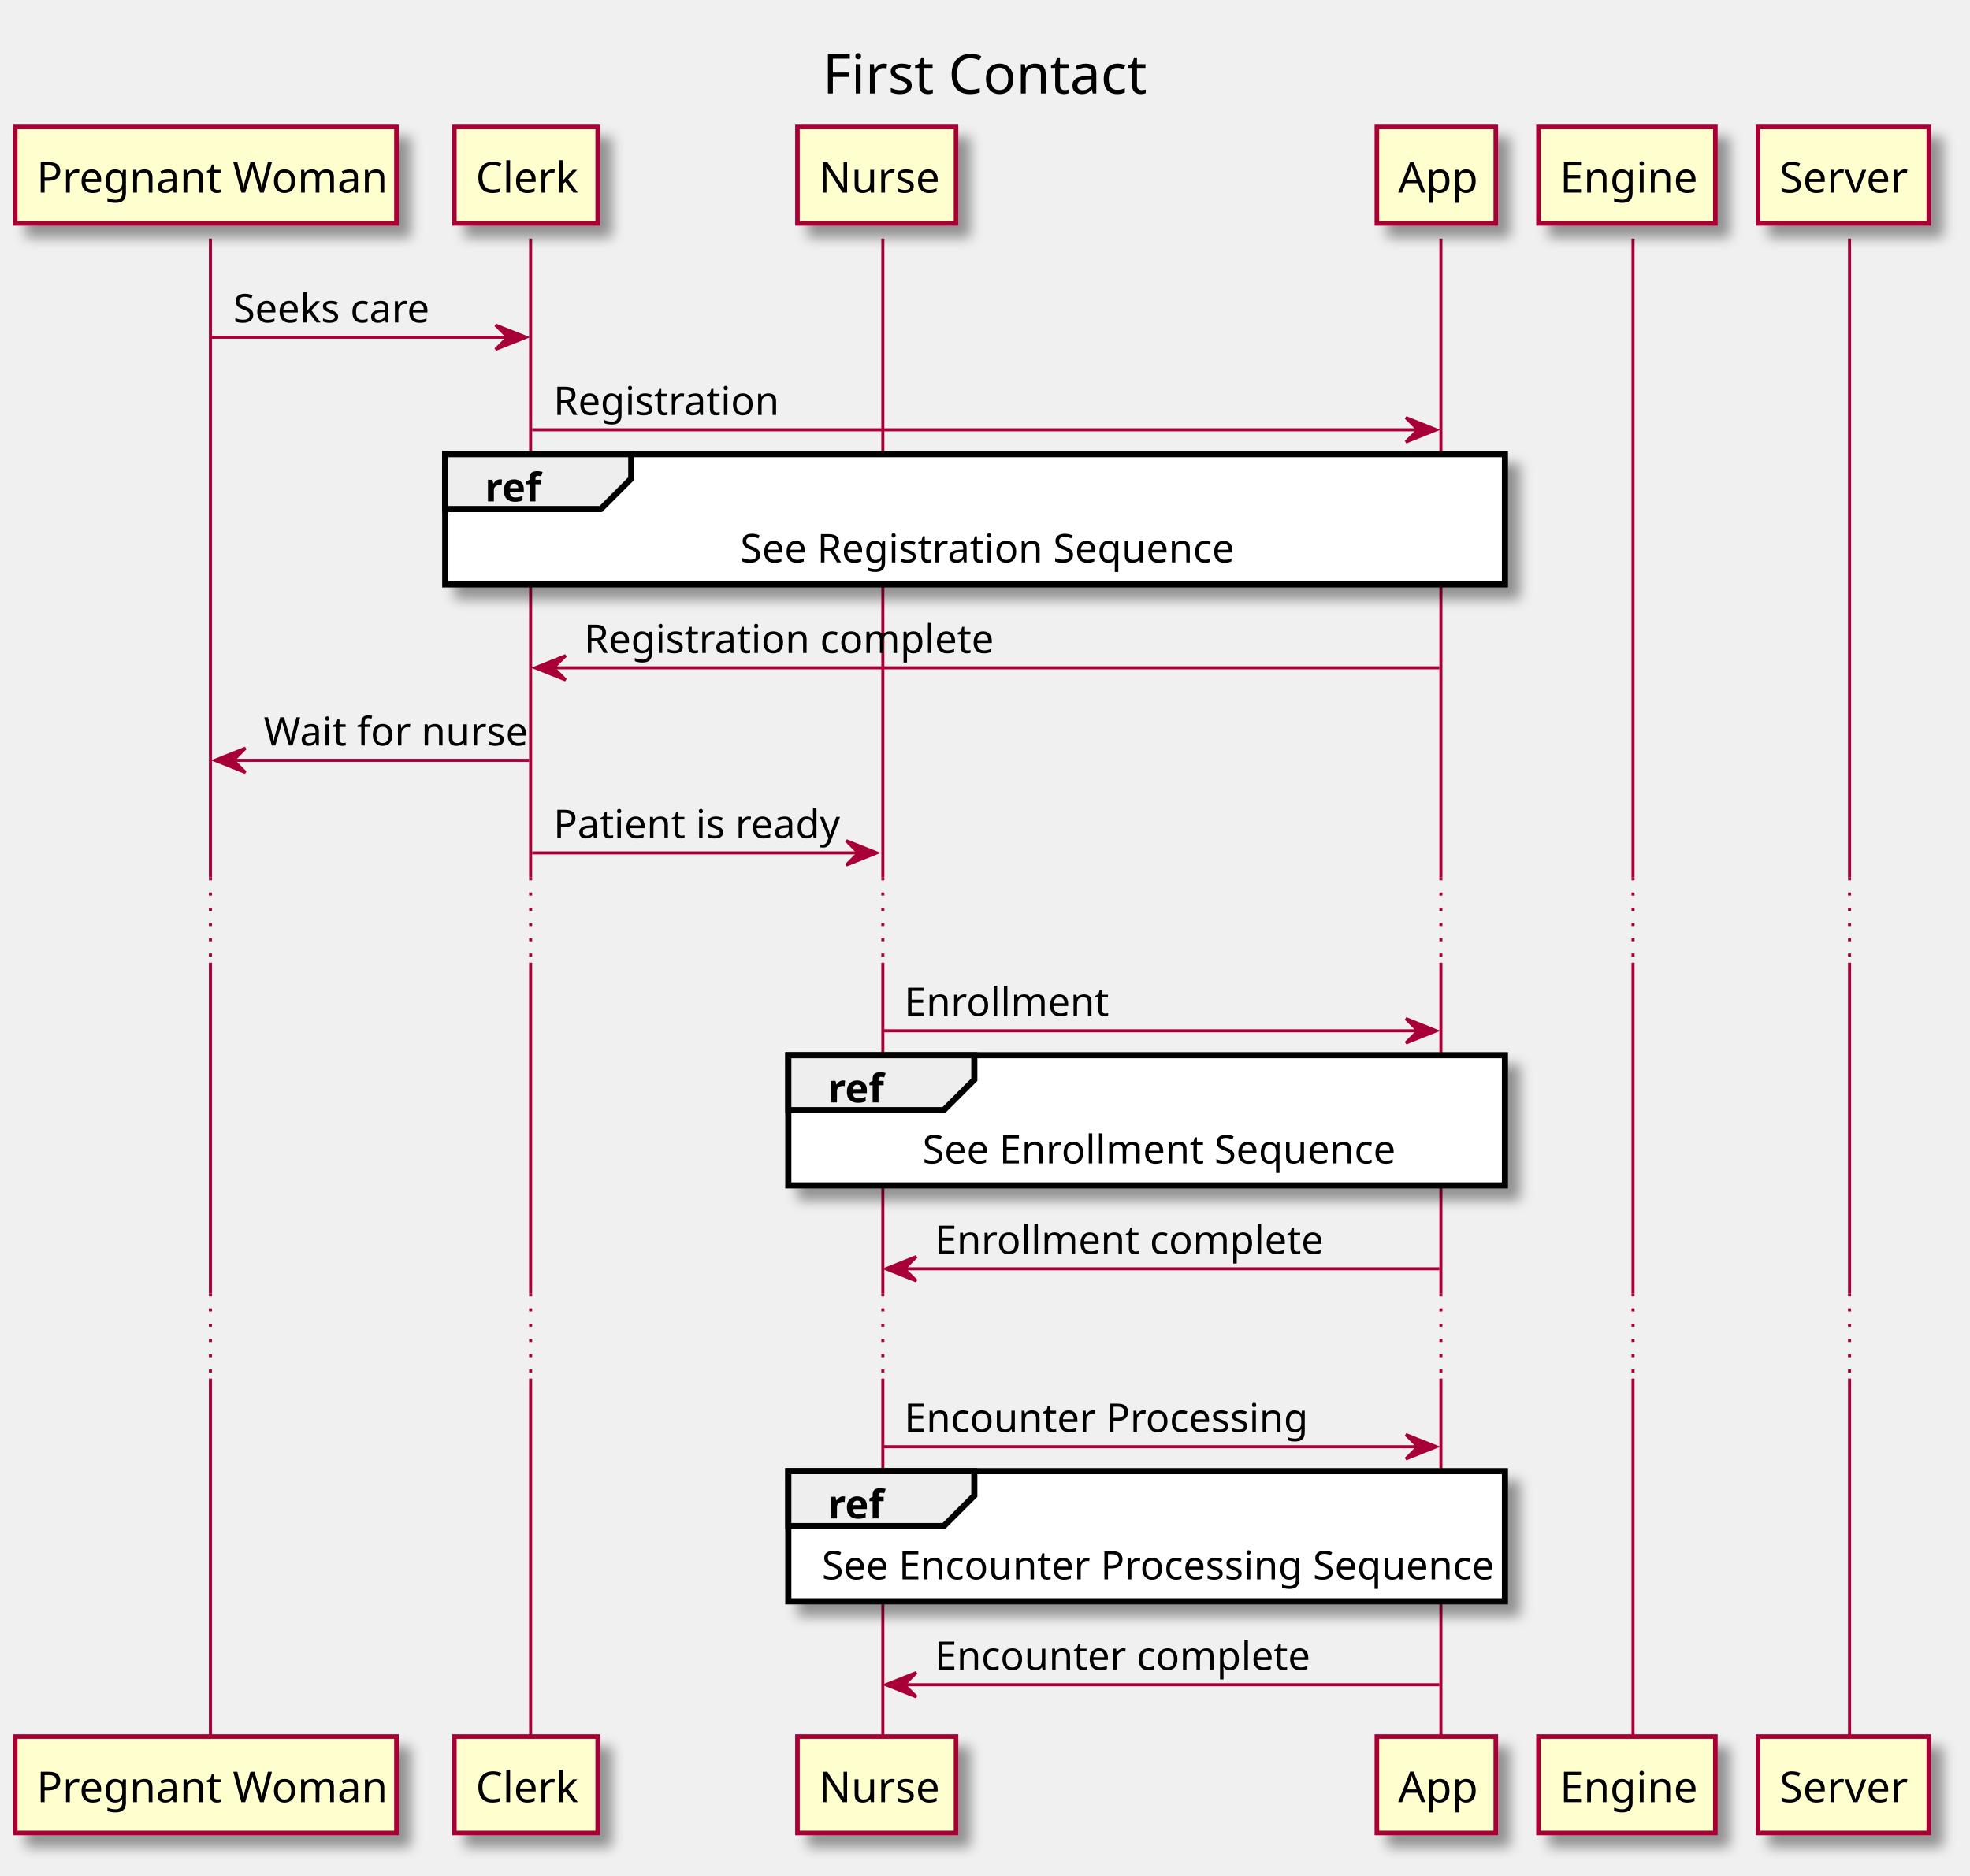
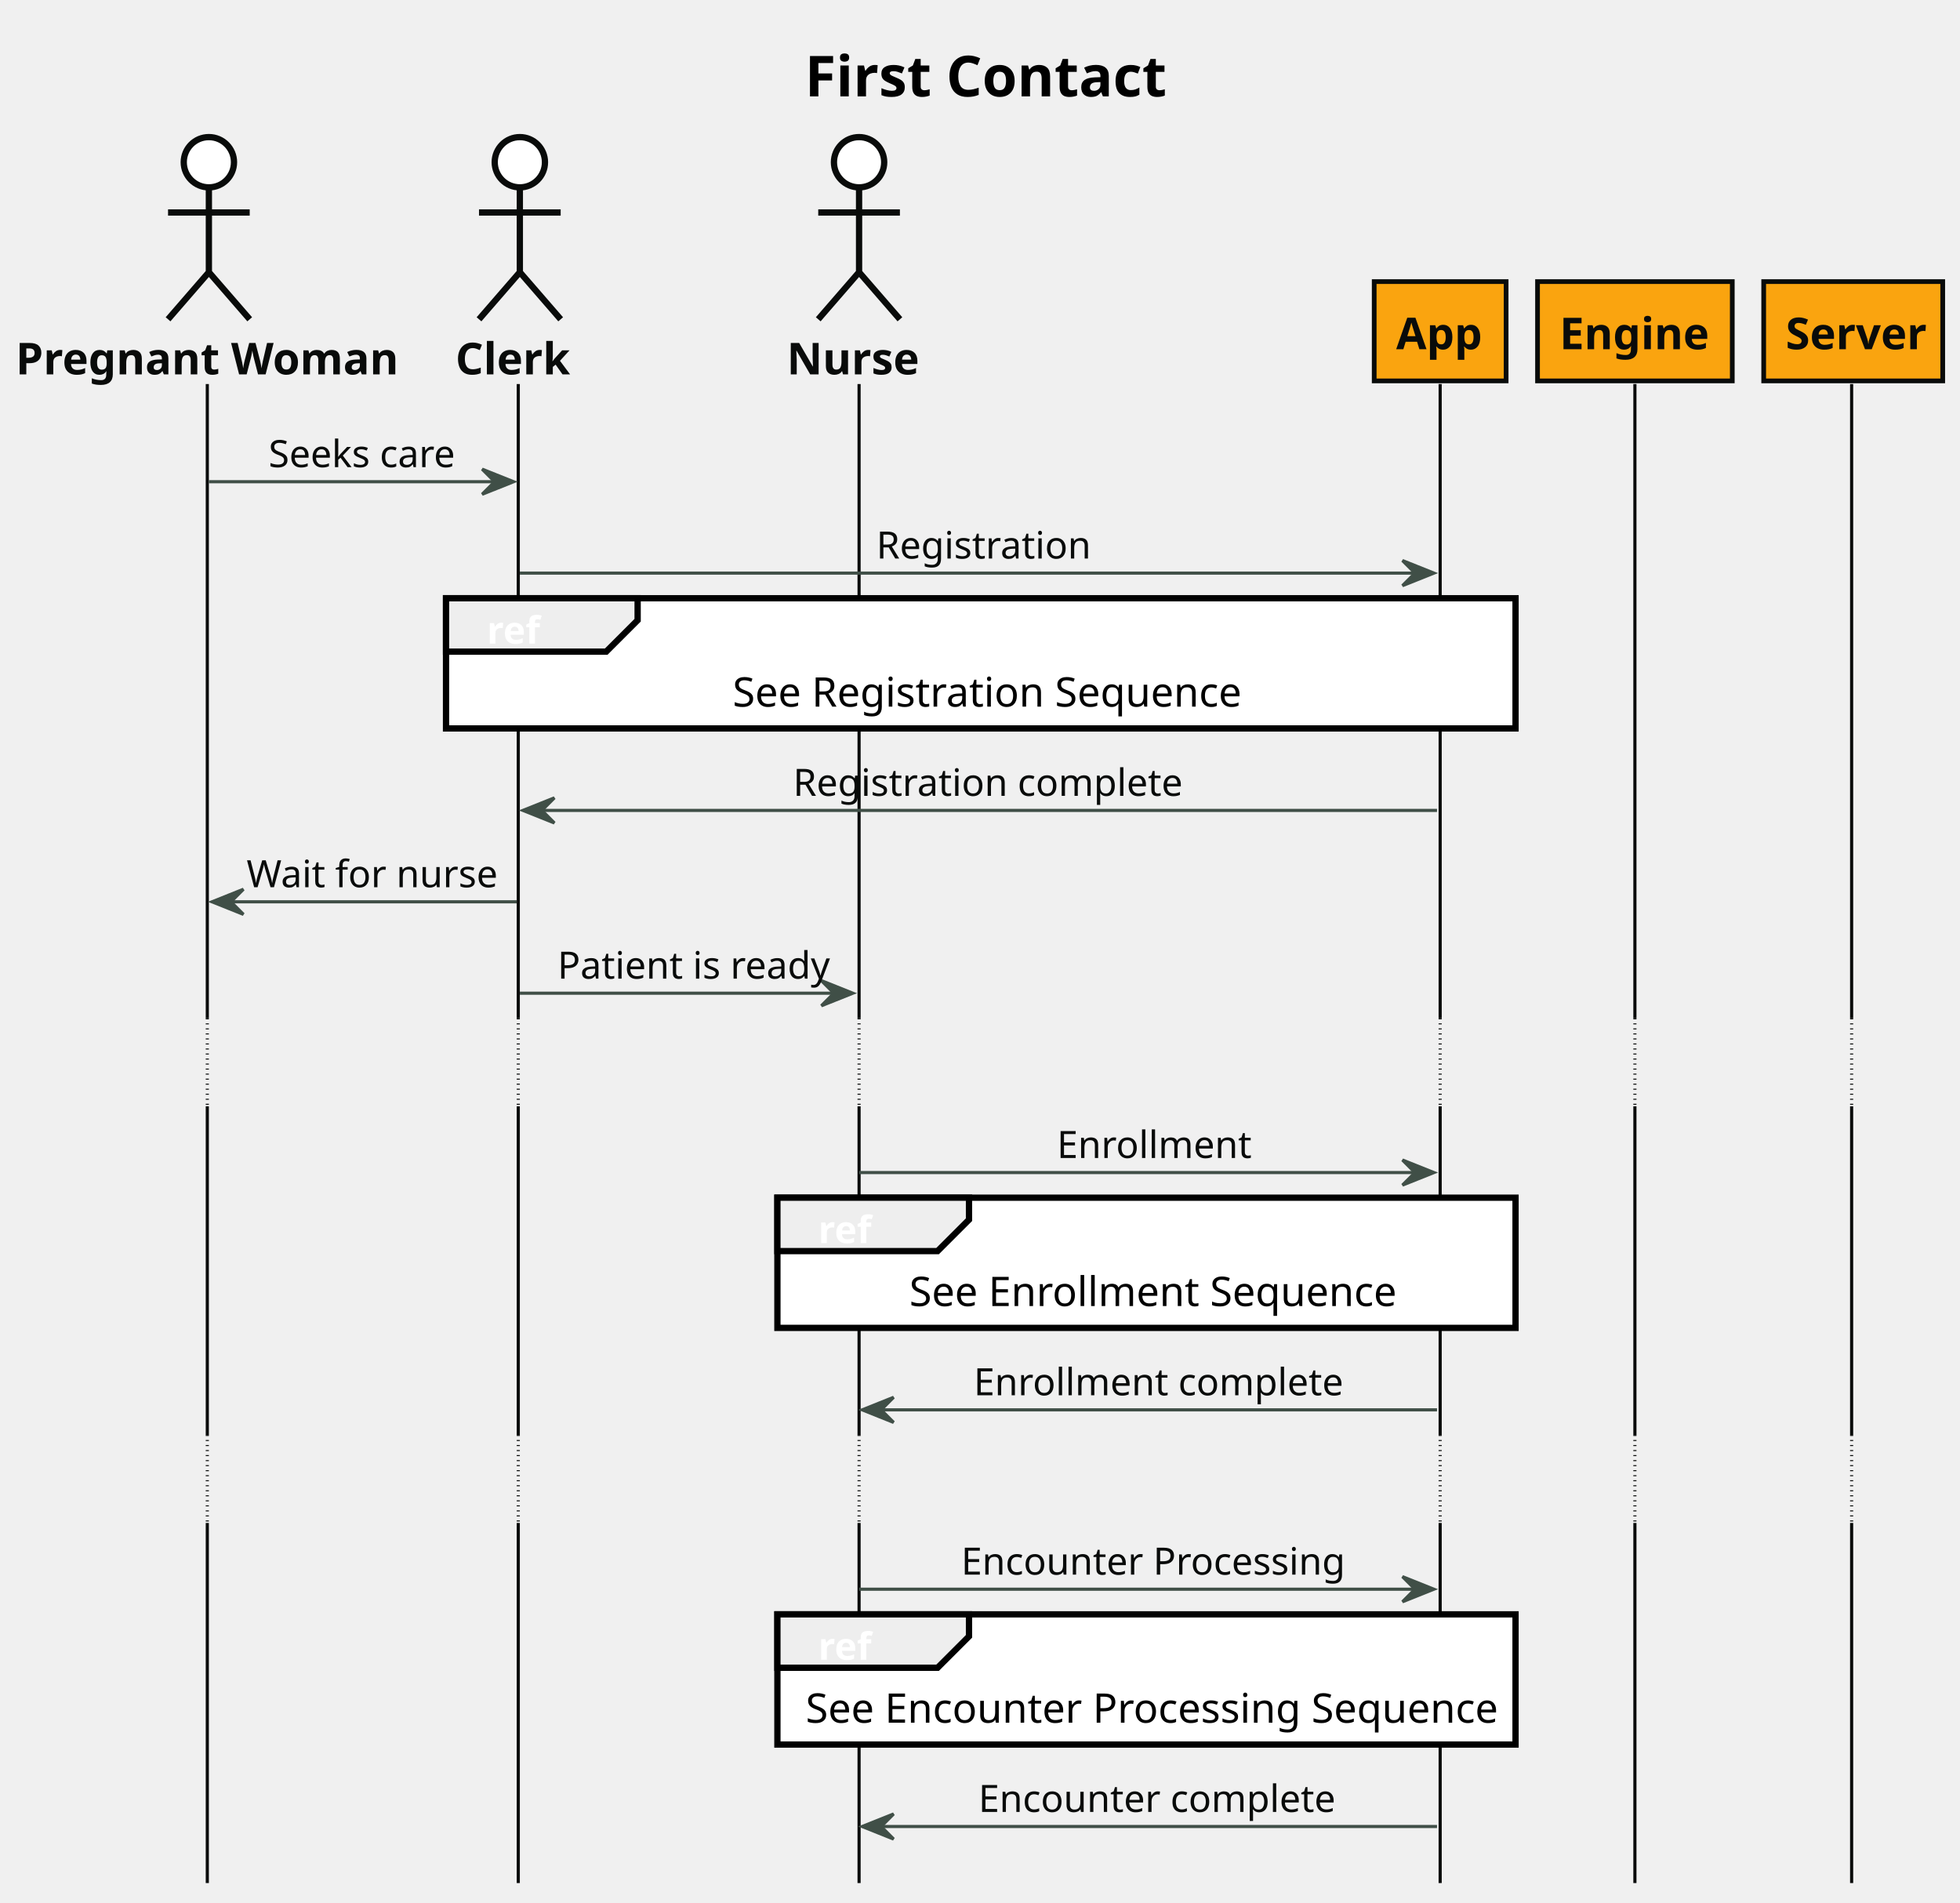
- <svg xmlns="http://www.w3.org/2000/svg" contentScriptType="application/ecmascript" contentStyleType="text/css" height="615px" preserveAspectRatio="none" style="width:646px;height:615px;background:#FFFFFF;" version="1.1" viewBox="0 0 646 615" width="646px" zoomAndPan="magnify">
-   <defs>
-     <filter height="300%" id="f1plo90yeavz9r" width="300%" x="-1" y="-1">
-       <feGaussianBlur result="blurOut" stdDeviation="2.0" />
-       <feColorMatrix in="blurOut" result="blurOut2" type="matrix" values="0 0 0 0 0 0 0 0 0 0 0 0 0 0 0 0 0 0 .4 0" />
-       <feOffset dx="4.0" dy="4.0" in="blurOut2" result="blurOut3" />
-       <feBlend in="SourceGraphic" in2="blurOut3" mode="normal" />
-     </filter>
-   </defs>
+ <svg xmlns="http://www.w3.org/2000/svg" contentScriptType="application/ecmascript" contentStyleType="text/css" height="1893.75px" preserveAspectRatio="none" style="width:1950px;height:1893px;background:#FFFFFF;" version="1.1" viewBox="0 0 1950 1893" width="1950px" zoomAndPan="magnify">
+   <defs />
  <g>
-     <text fill="#000000" font-family="sans-serif" font-size="18" lengthAdjust="spacing" textLength="102" x="269.75" y="30.686">First Contact</text>
-     <line style="stroke:#A80036;stroke-width:1.0;" x1="69" x2="69" y1="78.25" y2="287.711" />
-     <line style="stroke:#A80036;stroke-width:1.0;stroke-dasharray:1.0,4.0;" x1="69" x2="69" y1="287.711" y2="315.711" />
-     <line style="stroke:#A80036;stroke-width:1.0;" x1="69" x2="69" y1="315.711" y2="424.117" />
-     <line style="stroke:#A80036;stroke-width:1.0;stroke-dasharray:1.0,4.0;" x1="69" x2="69" y1="424.117" y2="452.117" />
-     <line style="stroke:#A80036;stroke-width:1.0;" x1="69" x2="69" y1="452.117" y2="570.523" />
-     <line style="stroke:#A80036;stroke-width:1.0;" x1="174" x2="174" y1="78.25" y2="287.711" />
-     <line style="stroke:#A80036;stroke-width:1.0;stroke-dasharray:1.0,4.0;" x1="174" x2="174" y1="287.711" y2="315.711" />
-     <line style="stroke:#A80036;stroke-width:1.0;" x1="174" x2="174" y1="315.711" y2="424.117" />
-     <line style="stroke:#A80036;stroke-width:1.0;stroke-dasharray:1.0,4.0;" x1="174" x2="174" y1="424.117" y2="452.117" />
-     <line style="stroke:#A80036;stroke-width:1.0;" x1="174" x2="174" y1="452.117" y2="570.523" />
-     <line style="stroke:#A80036;stroke-width:1.0;" x1="289.5" x2="289.5" y1="78.25" y2="287.711" />
-     <line style="stroke:#A80036;stroke-width:1.0;stroke-dasharray:1.0,4.0;" x1="289.5" x2="289.5" y1="287.711" y2="315.711" />
-     <line style="stroke:#A80036;stroke-width:1.0;" x1="289.5" x2="289.5" y1="315.711" y2="424.117" />
-     <line style="stroke:#A80036;stroke-width:1.0;stroke-dasharray:1.0,4.0;" x1="289.5" x2="289.5" y1="424.117" y2="452.117" />
-     <line style="stroke:#A80036;stroke-width:1.0;" x1="289.5" x2="289.5" y1="452.117" y2="570.523" />
-     <line style="stroke:#A80036;stroke-width:1.0;" x1="472.5" x2="472.5" y1="78.25" y2="287.711" />
-     <line style="stroke:#A80036;stroke-width:1.0;stroke-dasharray:1.0,4.0;" x1="472.5" x2="472.5" y1="287.711" y2="315.711" />
-     <line style="stroke:#A80036;stroke-width:1.0;" x1="472.5" x2="472.5" y1="315.711" y2="424.117" />
-     <line style="stroke:#A80036;stroke-width:1.0;stroke-dasharray:1.0,4.0;" x1="472.5" x2="472.5" y1="424.117" y2="452.117" />
-     <line style="stroke:#A80036;stroke-width:1.0;" x1="472.5" x2="472.5" y1="452.117" y2="570.523" />
-     <line style="stroke:#A80036;stroke-width:1.0;" x1="535.5" x2="535.5" y1="78.25" y2="287.711" />
-     <line style="stroke:#A80036;stroke-width:1.0;stroke-dasharray:1.0,4.0;" x1="535.5" x2="535.5" y1="287.711" y2="315.711" />
-     <line style="stroke:#A80036;stroke-width:1.0;" x1="535.5" x2="535.5" y1="315.711" y2="424.117" />
-     <line style="stroke:#A80036;stroke-width:1.0;stroke-dasharray:1.0,4.0;" x1="535.5" x2="535.5" y1="424.117" y2="452.117" />
-     <line style="stroke:#A80036;stroke-width:1.0;" x1="535.5" x2="535.5" y1="452.117" y2="570.523" />
-     <line style="stroke:#A80036;stroke-width:1.0;" x1="606.5" x2="606.5" y1="78.25" y2="287.711" />
-     <line style="stroke:#A80036;stroke-width:1.0;stroke-dasharray:1.0,4.0;" x1="606.5" x2="606.5" y1="287.711" y2="315.711" />
-     <line style="stroke:#A80036;stroke-width:1.0;" x1="606.5" x2="606.5" y1="315.711" y2="424.117" />
-     <line style="stroke:#A80036;stroke-width:1.0;stroke-dasharray:1.0,4.0;" x1="606.5" x2="606.5" y1="424.117" y2="452.117" />
-     <line style="stroke:#A80036;stroke-width:1.0;" x1="606.5" x2="606.5" y1="452.117" y2="570.523" />
-     <rect fill="#FEFECE" filter="url(#f1plo90yeavz9r)" height="31.609" style="stroke:#A80036;stroke-width:1.5;" width="125" x="5" y="41.641" />
-     <text fill="#000000" font-family="sans-serif" font-size="14" lengthAdjust="spacing" textLength="111" x="12" y="63.174">Pregnant Woman</text>
-     <rect fill="#FEFECE" filter="url(#f1plo90yeavz9r)" height="31.609" style="stroke:#A80036;stroke-width:1.5;" width="125" x="5" y="569.523" />
-     <text fill="#000000" font-family="sans-serif" font-size="14" lengthAdjust="spacing" textLength="111" x="12" y="591.057">Pregnant Woman</text>
-     <rect fill="#FEFECE" filter="url(#f1plo90yeavz9r)" height="31.609" style="stroke:#A80036;stroke-width:1.5;" width="47" x="149" y="41.641" />
-     <text fill="#000000" font-family="sans-serif" font-size="14" lengthAdjust="spacing" textLength="33" x="156" y="63.174">Clerk</text>
-     <rect fill="#FEFECE" filter="url(#f1plo90yeavz9r)" height="31.609" style="stroke:#A80036;stroke-width:1.5;" width="47" x="149" y="569.523" />
-     <text fill="#000000" font-family="sans-serif" font-size="14" lengthAdjust="spacing" textLength="33" x="156" y="591.057">Clerk</text>
-     <rect fill="#FEFECE" filter="url(#f1plo90yeavz9r)" height="31.609" style="stroke:#A80036;stroke-width:1.5;" width="52" x="261.5" y="41.641" />
-     <text fill="#000000" font-family="sans-serif" font-size="14" lengthAdjust="spacing" textLength="38" x="268.5" y="63.174">Nurse</text>
-     <rect fill="#FEFECE" filter="url(#f1plo90yeavz9r)" height="31.609" style="stroke:#A80036;stroke-width:1.5;" width="52" x="261.5" y="569.523" />
-     <text fill="#000000" font-family="sans-serif" font-size="14" lengthAdjust="spacing" textLength="38" x="268.5" y="591.057">Nurse</text>
-     <rect fill="#FEFECE" filter="url(#f1plo90yeavz9r)" height="31.609" style="stroke:#A80036;stroke-width:1.5;" width="39" x="451.5" y="41.641" />
-     <text fill="#000000" font-family="sans-serif" font-size="14" lengthAdjust="spacing" textLength="25" x="458.5" y="63.174">App</text>
-     <rect fill="#FEFECE" filter="url(#f1plo90yeavz9r)" height="31.609" style="stroke:#A80036;stroke-width:1.5;" width="39" x="451.5" y="569.523" />
-     <text fill="#000000" font-family="sans-serif" font-size="14" lengthAdjust="spacing" textLength="25" x="458.5" y="591.057">App</text>
-     <rect fill="#FEFECE" filter="url(#f1plo90yeavz9r)" height="31.609" style="stroke:#A80036;stroke-width:1.5;" width="58" x="504.5" y="41.641" />
-     <text fill="#000000" font-family="sans-serif" font-size="14" lengthAdjust="spacing" textLength="44" x="511.5" y="63.174">Engine</text>
-     <rect fill="#FEFECE" filter="url(#f1plo90yeavz9r)" height="31.609" style="stroke:#A80036;stroke-width:1.5;" width="58" x="504.5" y="569.523" />
-     <text fill="#000000" font-family="sans-serif" font-size="14" lengthAdjust="spacing" textLength="44" x="511.5" y="591.057">Engine</text>
-     <rect fill="#FEFECE" filter="url(#f1plo90yeavz9r)" height="31.609" style="stroke:#A80036;stroke-width:1.5;" width="56" x="576.5" y="41.641" />
-     <text fill="#000000" font-family="sans-serif" font-size="14" lengthAdjust="spacing" textLength="42" x="583.5" y="63.174">Server</text>
-     <rect fill="#FEFECE" filter="url(#f1plo90yeavz9r)" height="31.609" style="stroke:#A80036;stroke-width:1.5;" width="56" x="576.5" y="569.523" />
-     <text fill="#000000" font-family="sans-serif" font-size="14" lengthAdjust="spacing" textLength="42" x="583.5" y="591.057">Server</text>
-     <polygon fill="#A80036" points="162.5,106.602,172.5,110.602,162.5,114.602,166.5,110.602" style="stroke:#A80036;stroke-width:1.0;" />
-     <line style="stroke:#A80036;stroke-width:1.0;" x1="69.5" x2="168.5" y1="110.602" y2="110.602" />
-     <text fill="#000000" font-family="sans-serif" font-size="13" lengthAdjust="spacing" textLength="66" x="76.5" y="105.745">Seeks care</text>
-     <polygon fill="#A80036" points="461,136.953,471,140.953,461,144.953,465,140.953" style="stroke:#A80036;stroke-width:1.0;" />
-     <line style="stroke:#A80036;stroke-width:1.0;" x1="174.5" x2="467" y1="140.953" y2="140.953" />
-     <text fill="#000000" font-family="sans-serif" font-size="13" lengthAdjust="spacing" textLength="69" x="181.5" y="136.097">Registration</text>
-     <rect fill="#FFFFFF" filter="url(#f1plo90yeavz9r)" height="42.703" style="stroke:#000000;stroke-width:2.0;" width="347.5" x="146" y="148.953" />
-     <polygon fill="#EEEEEE" points="146,148.953,207,148.953,207,156.953,197,166.953,146,166.953,146,148.953" style="stroke:#000000;stroke-width:2.0;" />
-     <text fill="#000000" font-family="sans-serif" font-size="13" font-weight="bold" lengthAdjust="spacing" textLength="16" x="159" y="164.448">ref</text>
-     <text fill="#000000" font-family="sans-serif" font-size="13" lengthAdjust="spacing" textLength="158" x="242.75" y="184.448">See Registration Sequence</text>
-     <polygon fill="#A80036" points="185.5,215.008,175.5,219.008,185.5,223.008,181.5,219.008" style="stroke:#A80036;stroke-width:1.0;" />
-     <line style="stroke:#A80036;stroke-width:1.0;" x1="179.5" x2="472" y1="219.008" y2="219.008" />
-     <text fill="#000000" font-family="sans-serif" font-size="13" lengthAdjust="spacing" textLength="126" x="191.5" y="214.151">Registration complete</text>
-     <polygon fill="#A80036" points="80.5,245.359,70.5,249.359,80.5,253.359,76.5,249.359" style="stroke:#A80036;stroke-width:1.0;" />
-     <line style="stroke:#A80036;stroke-width:1.0;" x1="74.5" x2="173.5" y1="249.359" y2="249.359" />
-     <text fill="#000000" font-family="sans-serif" font-size="13" lengthAdjust="spacing" textLength="81" x="86.5" y="244.503">Wait for nurse</text>
-     <polygon fill="#A80036" points="277.5,275.711,287.5,279.711,277.5,283.711,281.5,279.711" style="stroke:#A80036;stroke-width:1.0;" />
-     <line style="stroke:#A80036;stroke-width:1.0;" x1="174.5" x2="283.5" y1="279.711" y2="279.711" />
-     <text fill="#000000" font-family="sans-serif" font-size="13" lengthAdjust="spacing" textLength="91" x="181.5" y="274.854">Patient is ready</text>
-     <polygon fill="#A80036" points="461,334.062,471,338.062,461,342.062,465,338.062" style="stroke:#A80036;stroke-width:1.0;" />
-     <line style="stroke:#A80036;stroke-width:1.0;" x1="289.5" x2="467" y1="338.062" y2="338.062" />
-     <text fill="#000000" font-family="sans-serif" font-size="13" lengthAdjust="spacing" textLength="62" x="296.5" y="333.206">Enrollment</text>
-     <rect fill="#FFFFFF" filter="url(#f1plo90yeavz9r)" height="42.703" style="stroke:#000000;stroke-width:2.0;" width="235" x="258.5" y="346.062" />
-     <polygon fill="#EEEEEE" points="258.5,346.062,319.5,346.062,319.5,354.062,309.5,364.062,258.5,364.062,258.5,346.062" style="stroke:#000000;stroke-width:2.0;" />
-     <text fill="#000000" font-family="sans-serif" font-size="13" font-weight="bold" lengthAdjust="spacing" textLength="16" x="271.5" y="361.558">ref</text>
-     <text fill="#000000" font-family="sans-serif" font-size="13" lengthAdjust="spacing" textLength="151" x="302.5" y="381.558">See Enrollment Sequence</text>
-     <polygon fill="#A80036" points="300.5,412.117,290.5,416.117,300.5,420.117,296.5,416.117" style="stroke:#A80036;stroke-width:1.0;" />
-     <line style="stroke:#A80036;stroke-width:1.0;" x1="294.5" x2="472" y1="416.117" y2="416.117" />
-     <text fill="#000000" font-family="sans-serif" font-size="13" lengthAdjust="spacing" textLength="119" x="306.5" y="411.261">Enrollment complete</text>
-     <polygon fill="#A80036" points="461,470.469,471,474.469,461,478.469,465,474.469" style="stroke:#A80036;stroke-width:1.0;" />
-     <line style="stroke:#A80036;stroke-width:1.0;" x1="289.5" x2="467" y1="474.469" y2="474.469" />
-     <text fill="#000000" font-family="sans-serif" font-size="13" lengthAdjust="spacing" textLength="128" x="296.5" y="469.612">Encounter Processing</text>
-     <rect fill="#FFFFFF" filter="url(#f1plo90yeavz9r)" height="42.703" style="stroke:#000000;stroke-width:2.0;" width="235" x="258.5" y="482.469" />
-     <polygon fill="#EEEEEE" points="258.5,482.469,319.5,482.469,319.5,490.469,309.5,500.469,258.5,500.469,258.5,482.469" style="stroke:#000000;stroke-width:2.0;" />
-     <text fill="#000000" font-family="sans-serif" font-size="13" font-weight="bold" lengthAdjust="spacing" textLength="16" x="271.5" y="497.964">ref</text>
-     <text fill="#000000" font-family="sans-serif" font-size="13" lengthAdjust="spacing" textLength="217" x="269.5" y="517.964">See Encounter Processing Sequence</text>
-     <polygon fill="#A80036" points="300.5,548.523,290.5,552.523,300.5,556.523,296.5,552.523" style="stroke:#A80036;stroke-width:1.0;" />
-     <line style="stroke:#A80036;stroke-width:1.0;" x1="294.5" x2="472" y1="552.523" y2="552.523" />
-     <text fill="#000000" font-family="sans-serif" font-size="13" lengthAdjust="spacing" textLength="116" x="306.5" y="547.667">Encounter complete</text>
+     <text fill="#000000" font-family="Source Sans Pro" font-size="56.25" font-weight="bold" lengthAdjust="spacing" textLength="346.875" x="800.781" y="95.892">First Contact</text>
+     <line style="stroke:#090B0A;stroke-width:3.125;" x1="206.25" x2="206.25" y1="382.031" y2="1013.013" />
+     <line style="stroke:#090B0A;stroke-width:3.125;stroke-dasharray:1.0,4.0;" x1="206.25" x2="206.25" y1="1013.013" y2="1100.513" />
+     <line style="stroke:#090B0A;stroke-width:3.125;" x1="206.25" x2="206.25" y1="1100.513" y2="1427.49" />
+     <line style="stroke:#090B0A;stroke-width:3.125;stroke-dasharray:1.0,4.0;" x1="206.25" x2="206.25" y1="1427.49" y2="1514.99" />
+     <line style="stroke:#090B0A;stroke-width:3.125;" x1="206.25" x2="206.25" y1="1514.99" y2="1873.218" />
+     <line style="stroke:#090B0A;stroke-width:3.125;" x1="515.625" x2="515.625" y1="382.031" y2="1013.013" />
+     <line style="stroke:#090B0A;stroke-width:3.125;stroke-dasharray:1.0,4.0;" x1="515.625" x2="515.625" y1="1013.013" y2="1100.513" />
+     <line style="stroke:#090B0A;stroke-width:3.125;" x1="515.625" x2="515.625" y1="1100.513" y2="1427.49" />
+     <line style="stroke:#090B0A;stroke-width:3.125;stroke-dasharray:1.0,4.0;" x1="515.625" x2="515.625" y1="1427.49" y2="1514.99" />
+     <line style="stroke:#090B0A;stroke-width:3.125;" x1="515.625" x2="515.625" y1="1514.99" y2="1873.218" />
+     <line style="stroke:#090B0A;stroke-width:3.125;" x1="854.688" x2="854.688" y1="382.031" y2="1013.013" />
+     <line style="stroke:#090B0A;stroke-width:3.125;stroke-dasharray:1.0,4.0;" x1="854.688" x2="854.688" y1="1013.013" y2="1100.513" />
+     <line style="stroke:#090B0A;stroke-width:3.125;" x1="854.688" x2="854.688" y1="1100.513" y2="1427.49" />
+     <line style="stroke:#090B0A;stroke-width:3.125;stroke-dasharray:1.0,4.0;" x1="854.688" x2="854.688" y1="1427.49" y2="1514.99" />
+     <line style="stroke:#090B0A;stroke-width:3.125;" x1="854.688" x2="854.688" y1="1514.99" y2="1873.218" />
+     <line style="stroke:#090B0A;stroke-width:3.125;" x1="1432.812" x2="1432.812" y1="382.031" y2="1013.013" />
+     <line style="stroke:#090B0A;stroke-width:3.125;stroke-dasharray:1.0,4.0;" x1="1432.812" x2="1432.812" y1="1013.013" y2="1100.513" />
+     <line style="stroke:#090B0A;stroke-width:3.125;" x1="1432.812" x2="1432.812" y1="1100.513" y2="1427.49" />
+     <line style="stroke:#090B0A;stroke-width:3.125;stroke-dasharray:1.0,4.0;" x1="1432.812" x2="1432.812" y1="1427.49" y2="1514.99" />
+     <line style="stroke:#090B0A;stroke-width:3.125;" x1="1432.812" x2="1432.812" y1="1514.99" y2="1873.218" />
+     <line style="stroke:#090B0A;stroke-width:3.125;" x1="1626.562" x2="1626.562" y1="382.031" y2="1013.013" />
+     <line style="stroke:#090B0A;stroke-width:3.125;stroke-dasharray:1.0,4.0;" x1="1626.562" x2="1626.562" y1="1013.013" y2="1100.513" />
+     <line style="stroke:#090B0A;stroke-width:3.125;" x1="1626.562" x2="1626.562" y1="1100.513" y2="1427.49" />
+     <line style="stroke:#090B0A;stroke-width:3.125;stroke-dasharray:1.0,4.0;" x1="1626.562" x2="1626.562" y1="1427.49" y2="1514.99" />
+     <line style="stroke:#090B0A;stroke-width:3.125;" x1="1626.562" x2="1626.562" y1="1514.99" y2="1873.218" />
+     <line style="stroke:#090B0A;stroke-width:3.125;" x1="1842.188" x2="1842.188" y1="382.031" y2="1013.013" />
+     <line style="stroke:#090B0A;stroke-width:3.125;stroke-dasharray:1.0,4.0;" x1="1842.188" x2="1842.188" y1="1013.013" y2="1100.513" />
+     <line style="stroke:#090B0A;stroke-width:3.125;" x1="1842.188" x2="1842.188" y1="1100.513" y2="1427.49" />
+     <line style="stroke:#090B0A;stroke-width:3.125;stroke-dasharray:1.0,4.0;" x1="1842.188" x2="1842.188" y1="1427.49" y2="1514.99" />
+     <line style="stroke:#090B0A;stroke-width:3.125;" x1="1842.188" x2="1842.188" y1="1514.99" y2="1873.218" />
+     <text fill="#090B0A" font-family="Source Sans Pro" font-size="43.75" font-weight="bold" lengthAdjust="spacing" textLength="365.625" x="15.625" y="372.418">Pregnant Woman</text>
+     <ellipse cx="207.812" cy="161.377" fill="#FFFFFF" rx="25" ry="25" style="stroke:#090B0A;stroke-width:6.25;" />
+     <path d="M207.812,186.377 L207.812,270.752 M167.188,211.377 L248.438,211.377 M207.812,270.752 L167.188,317.627 M207.812,270.752 L248.438,317.627 " fill="none" style="stroke:#090B0A;stroke-width:6.25;" />
+     <text fill="#090B0A" font-family="Source Sans Pro" font-size="43.75" font-weight="bold" lengthAdjust="spacing" textLength="109.375" x="453.125" y="372.418">Clerk</text>
+     <ellipse cx="517.188" cy="161.377" fill="#FFFFFF" rx="25" ry="25" style="stroke:#090B0A;stroke-width:6.25;" />
+     <path d="M517.188,186.377 L517.188,270.752 M476.562,211.377 L557.812,211.377 M517.188,270.752 L476.562,317.627 M517.188,270.752 L557.812,317.627 " fill="none" style="stroke:#090B0A;stroke-width:6.25;" />
+     <text fill="#090B0A" font-family="Source Sans Pro" font-size="43.75" font-weight="bold" lengthAdjust="spacing" textLength="125" x="782.812" y="372.418">Nurse</text>
+     <ellipse cx="854.688" cy="161.377" fill="#FFFFFF" rx="25" ry="25" style="stroke:#090B0A;stroke-width:6.25;" />
+     <path d="M854.688,186.377 L854.688,270.752 M814.062,211.377 L895.312,211.377 M854.688,270.752 L814.062,317.627 M854.688,270.752 L895.312,317.627 " fill="none" style="stroke:#090B0A;stroke-width:6.25;" />
+     <rect fill="#FAA40F" height="98.779" style="stroke:#090B0A;stroke-width:4.688;" width="131.25" x="1367.188" y="280.127" />
+     <text fill="#090B0A" font-family="Source Sans Pro" font-size="43.75" font-weight="bold" lengthAdjust="spacing" textLength="87.5" x="1389.062" y="347.418">App</text>
+     <rect fill="#FAA40F" height="98.779" style="stroke:#090B0A;stroke-width:4.688;" width="193.75" x="1529.688" y="280.127" />
+     <text fill="#090B0A" font-family="Source Sans Pro" font-size="43.75" font-weight="bold" lengthAdjust="spacing" textLength="150" x="1551.562" y="347.418">Engine</text>
+     <rect fill="#FAA40F" height="98.779" style="stroke:#090B0A;stroke-width:4.688;" width="178.125" x="1754.688" y="280.127" />
+     <text fill="#090B0A" font-family="Source Sans Pro" font-size="43.75" font-weight="bold" lengthAdjust="spacing" textLength="134.375" x="1776.562" y="347.418">Server</text>
+     <polygon fill="#404F47" points="479.688,466.699,510.938,479.199,479.688,491.699,492.188,479.199" style="stroke:#404F47;stroke-width:3.125;" />
+     <line style="stroke:#404F47;stroke-width:3.125;" x1="207.812" x2="498.438" y1="479.199" y2="479.199" />
+     <text fill="#090B0A" font-family="Source Sans Pro" font-size="37.5" lengthAdjust="spacing" textLength="190.625" x="267.188" y="464.709">Seeks care</text>
+     <polygon fill="#404F47" points="1395.312,557.617,1426.562,570.117,1395.312,582.617,1407.812,570.117" style="stroke:#404F47;stroke-width:3.125;" />
+     <line style="stroke:#404F47;stroke-width:3.125;" x1="517.188" x2="1414.062" y1="570.117" y2="570.117" />
+     <text fill="#090B0A" font-family="Source Sans Pro" font-size="37.5" lengthAdjust="spacing" textLength="206.25" x="871.875" y="555.627">Registration</text>
+     <rect fill="#FFFFFF" height="129.517" style="stroke:#000000;stroke-width:6.25;" width="1064.062" x="443.75" y="595.117" />
+     <polygon fill="#EEEEEE" points="443.75,595.117,634.375,595.117,634.375,616.992,603.125,648.242,443.75,648.242,443.75,595.117" style="stroke:#000000;stroke-width:6.25;" />
+     <text fill="#FFFFFF" font-family="Source Sans Pro" font-size="37.5" font-weight="bold" lengthAdjust="spacing" textLength="50" x="484.375" y="640.295">ref</text>
+     <text fill="#000000" font-family="Source Sans Pro" font-size="40.625" lengthAdjust="spacing" textLength="493.75" x="728.906" y="702.914">See Registration Sequence</text>
+     <polygon fill="#404F47" points="551.562,793.677,520.312,806.177,551.562,818.677,539.062,806.177" style="stroke:#404F47;stroke-width:3.125;" />
+     <line style="stroke:#404F47;stroke-width:3.125;" x1="532.812" x2="1429.688" y1="806.177" y2="806.177" />
+     <text fill="#090B0A" font-family="Source Sans Pro" font-size="37.5" lengthAdjust="spacing" textLength="371.875" x="789.062" y="791.687">Registration complete</text>
+     <polygon fill="#404F47" points="242.188,884.595,210.938,897.095,242.188,909.595,229.688,897.095" style="stroke:#404F47;stroke-width:3.125;" />
+     <line style="stroke:#404F47;stroke-width:3.125;" x1="223.438" x2="514.062" y1="897.095" y2="897.095" />
+     <text fill="#090B0A" font-family="Source Sans Pro" font-size="37.5" lengthAdjust="spacing" textLength="234.375" x="245.312" y="882.605">Wait for nurse</text>
+     <polygon fill="#404F47" points="817.188,975.513,848.438,988.013,817.188,1000.513,829.688,988.013" style="stroke:#404F47;stroke-width:3.125;" />
+     <line style="stroke:#404F47;stroke-width:3.125;" x1="517.188" x2="835.938" y1="988.013" y2="988.013" />
+     <text fill="#090B0A" font-family="Source Sans Pro" font-size="37.5" lengthAdjust="spacing" textLength="262.5" x="554.688" y="973.523">Patient is ready</text>
+     <polygon fill="#404F47" points="1395.312,1153.931,1426.562,1166.431,1395.312,1178.931,1407.812,1166.431" style="stroke:#404F47;stroke-width:3.125;" />
+     <line style="stroke:#404F47;stroke-width:3.125;" x1="854.688" x2="1414.062" y1="1166.431" y2="1166.431" />
+     <text fill="#090B0A" font-family="Source Sans Pro" font-size="37.5" lengthAdjust="spacing" textLength="184.375" x="1051.562" y="1151.941">Enrollment</text>
+     <rect fill="#FFFFFF" height="129.517" style="stroke:#000000;stroke-width:6.25;" width="734.375" x="773.438" y="1191.431" />
+     <polygon fill="#EEEEEE" points="773.438,1191.431,964.062,1191.431,964.062,1213.306,932.812,1244.556,773.438,1244.556,773.438,1191.431" style="stroke:#000000;stroke-width:6.25;" />
+     <text fill="#FFFFFF" font-family="Source Sans Pro" font-size="37.5" font-weight="bold" lengthAdjust="spacing" textLength="50" x="814.062" y="1236.609">ref</text>
+     <text fill="#000000" font-family="Source Sans Pro" font-size="40.625" lengthAdjust="spacing" textLength="471.875" x="904.688" y="1299.228">See Enrollment Sequence</text>
+     <polygon fill="#404F47" points="889.062,1389.99,857.812,1402.49,889.062,1414.99,876.562,1402.49" style="stroke:#404F47;stroke-width:3.125;" />
+     <line style="stroke:#404F47;stroke-width:3.125;" x1="870.312" x2="1429.688" y1="1402.49" y2="1402.49" />
+     <text fill="#090B0A" font-family="Source Sans Pro" font-size="37.5" lengthAdjust="spacing" textLength="350" x="968.75" y="1388.001">Enrollment complete</text>
+     <polygon fill="#404F47" points="1395.312,1568.408,1426.562,1580.908,1395.312,1593.408,1407.812,1580.908" style="stroke:#404F47;stroke-width:3.125;" />
+     <line style="stroke:#404F47;stroke-width:3.125;" x1="854.688" x2="1414.062" y1="1580.908" y2="1580.908" />
+     <text fill="#090B0A" font-family="Source Sans Pro" font-size="37.5" lengthAdjust="spacing" textLength="375" x="956.25" y="1566.418">Encounter Processing</text>
+     <rect fill="#FFFFFF" height="129.517" style="stroke:#000000;stroke-width:6.25;" width="734.375" x="773.438" y="1605.908" />
+     <polygon fill="#EEEEEE" points="773.438,1605.908,964.062,1605.908,964.062,1627.783,932.812,1659.033,773.438,1659.033,773.438,1605.908" style="stroke:#000000;stroke-width:6.25;" />
+     <text fill="#FFFFFF" font-family="Source Sans Pro" font-size="37.5" font-weight="bold" lengthAdjust="spacing" textLength="50" x="814.062" y="1651.086">ref</text>
+     <text fill="#000000" font-family="Source Sans Pro" font-size="40.625" lengthAdjust="spacing" textLength="678.125" x="801.562" y="1713.705">See Encounter Processing Sequence</text>
+     <polygon fill="#404F47" points="889.062,1804.468,857.812,1816.968,889.062,1829.468,876.562,1816.968" style="stroke:#404F47;stroke-width:3.125;" />
+     <line style="stroke:#404F47;stroke-width:3.125;" x1="870.312" x2="1429.688" y1="1816.968" y2="1816.968" />
+     <text fill="#090B0A" font-family="Source Sans Pro" font-size="37.5" lengthAdjust="spacing" textLength="340.625" x="973.438" y="1802.478">Encounter complete</text>
  </g>
</svg>
